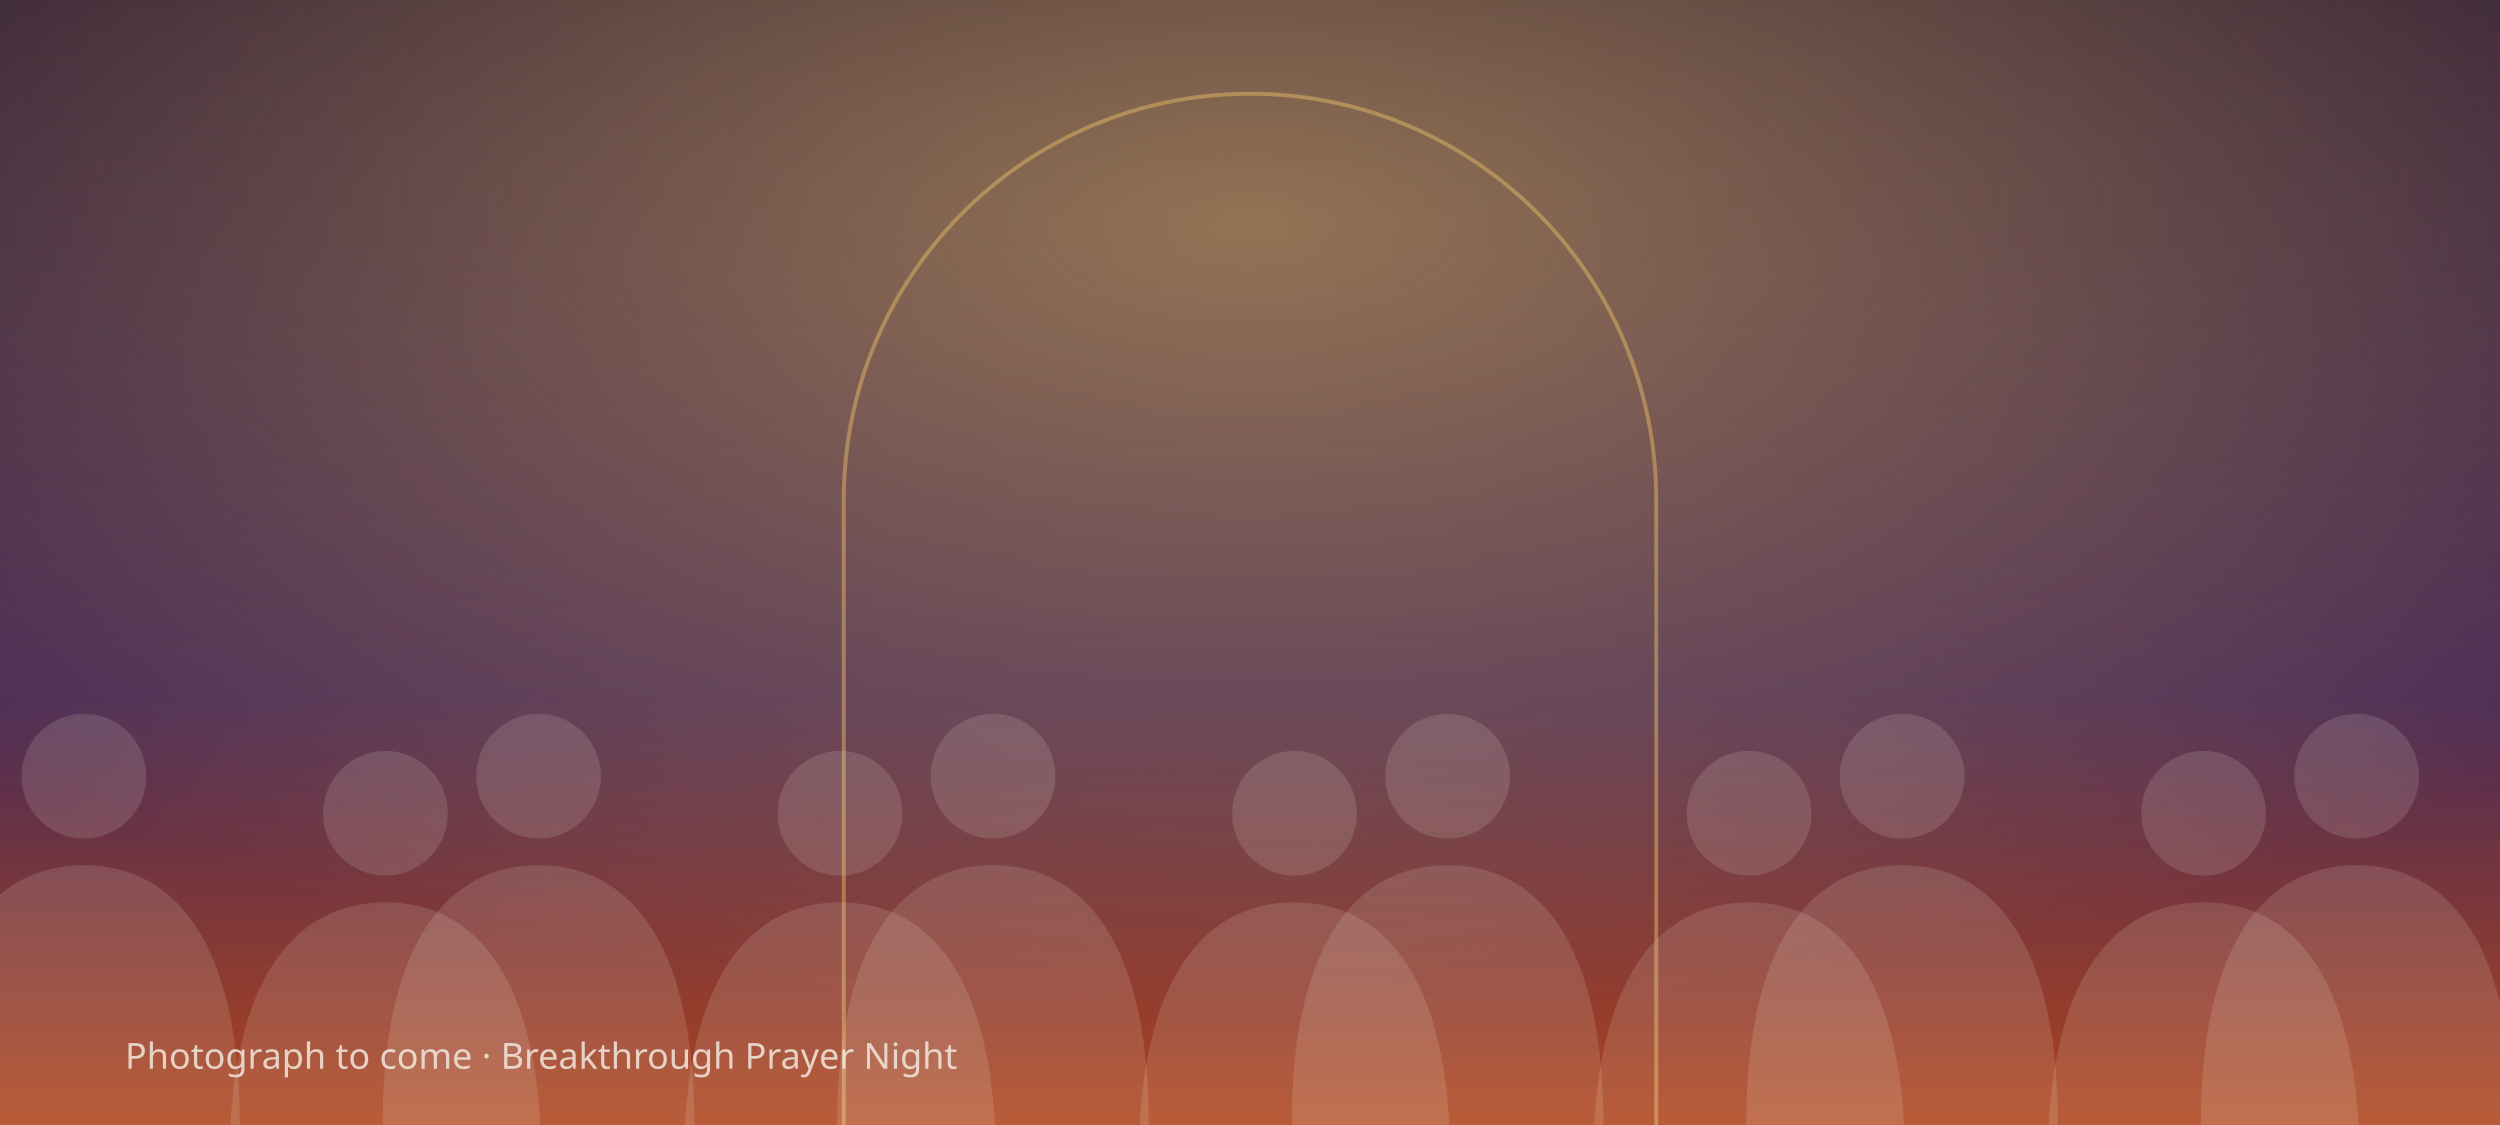
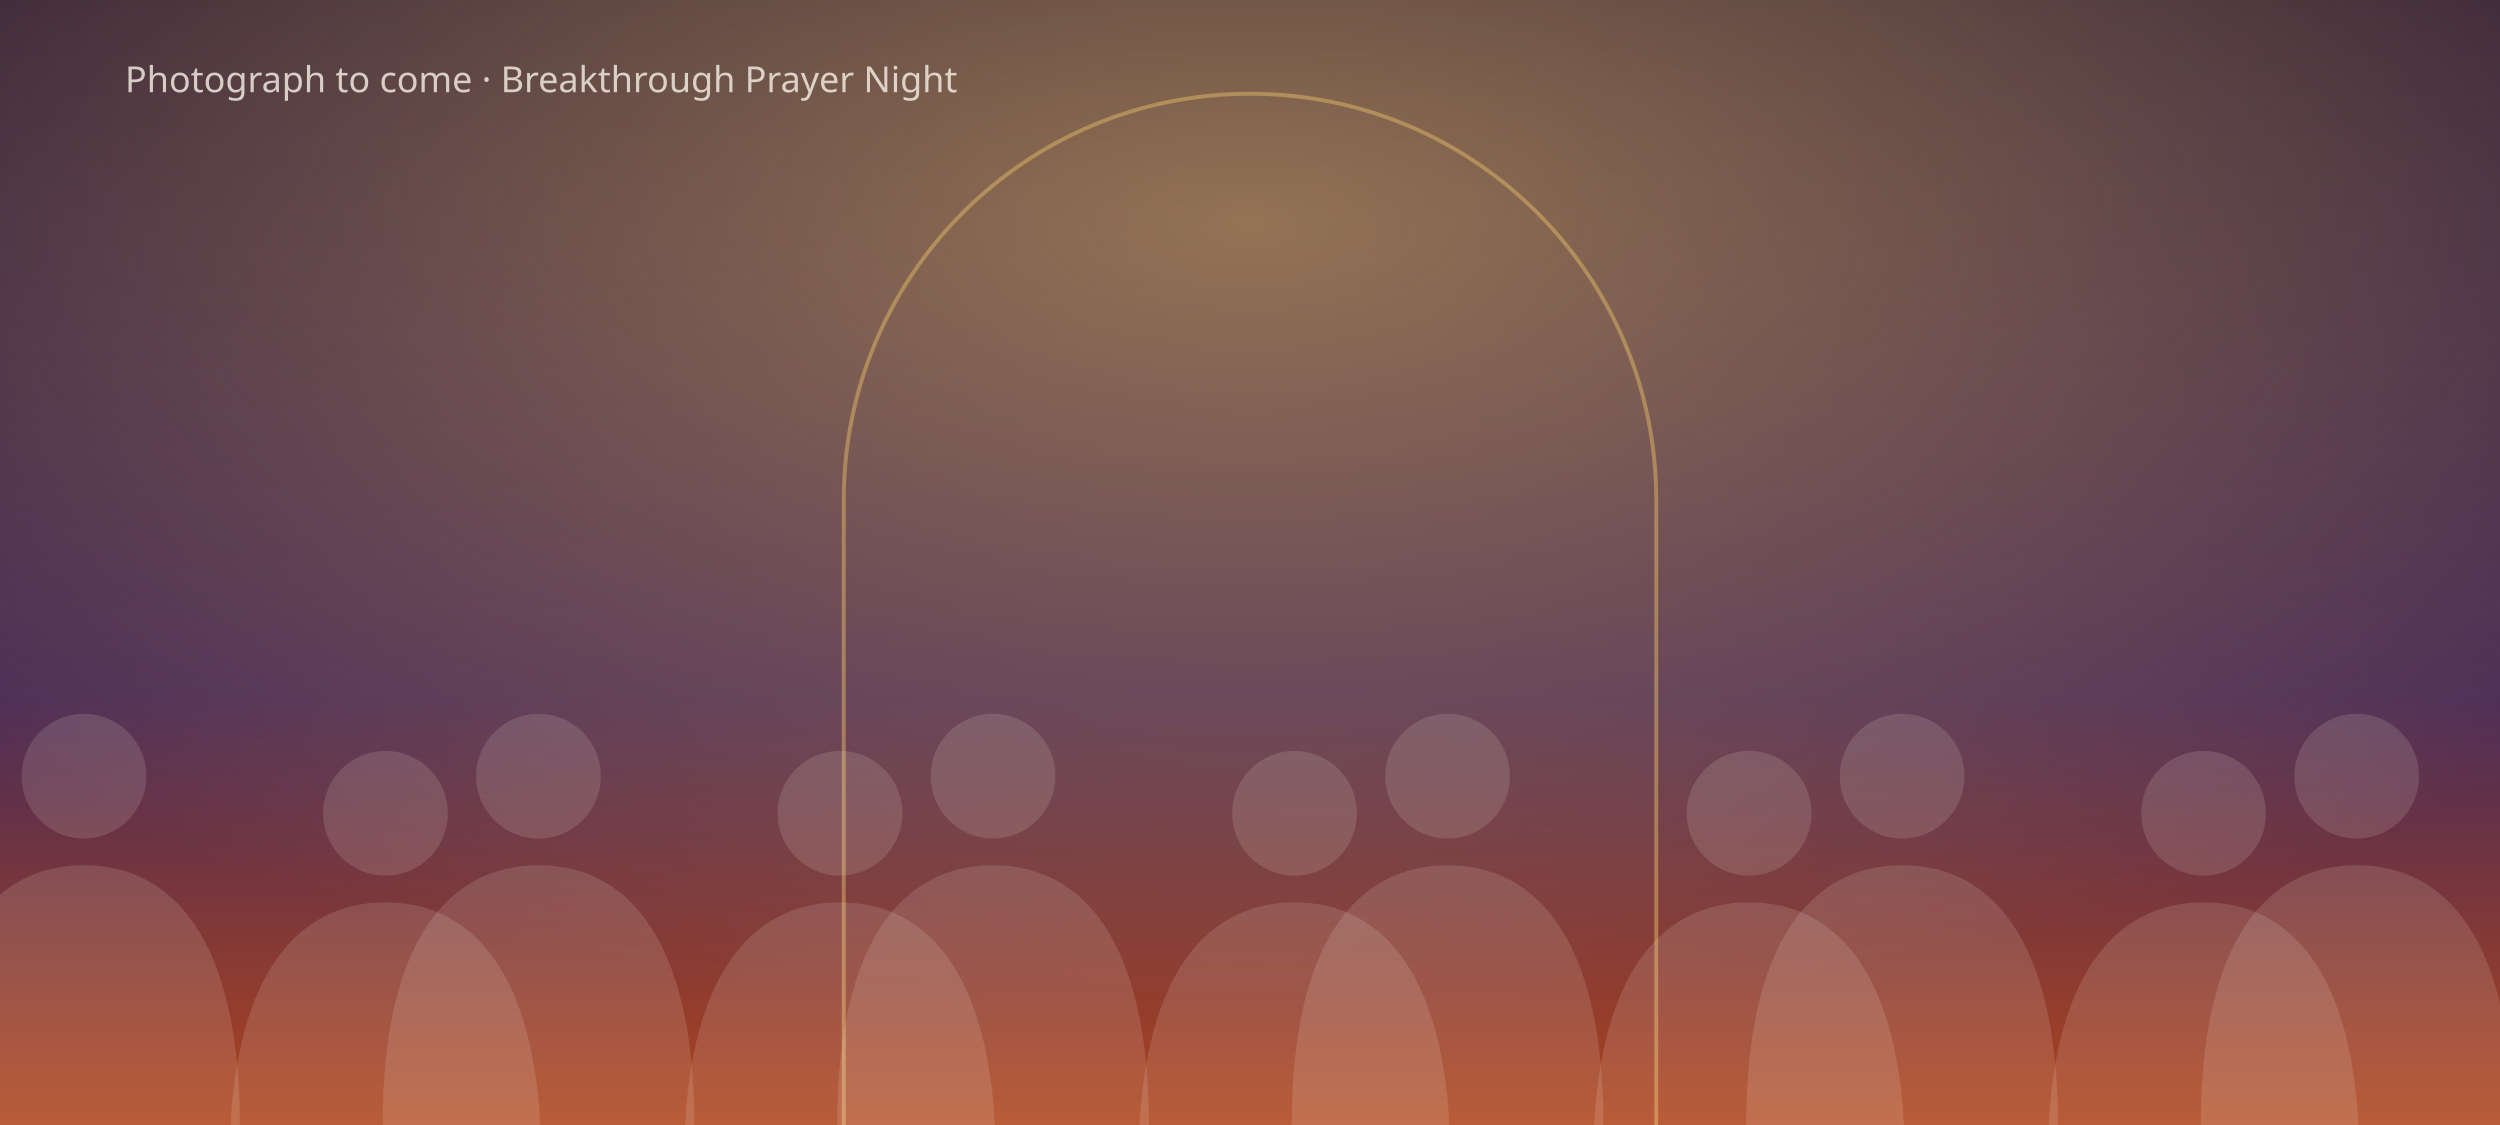
<svg xmlns="http://www.w3.org/2000/svg" viewBox="0 0 1600 720" width="1600" height="720">
  <defs>
    <linearGradient id="g" x1="0" y1="0" x2="0" y2="1">
      <stop offset="0" stop-color="#2a1934" />
      <stop offset=".62" stop-color="#4a2b57" />
      <stop offset="1" stop-color="#b0441c" />
    </linearGradient>
    <radialGradient id="l" cx="0.5" cy="0.2" r=".7">
      <stop offset="0" stop-color="#e2b866" stop-opacity=".55" />
      <stop offset="1" stop-color="#e2b866" stop-opacity="0" />
    </radialGradient>
  </defs>
  <rect width="1600" height="720" fill="url(#g)" />
  <rect width="1600" height="720" fill="url(#l)" />
  <path d="M540.0 720 V320.0 A260.0 260.0 0 0 1 1060.0 320.0 V720" fill="none" stroke="#e2b866" stroke-width="2.5" stroke-opacity="0.5" />
  <g fill="#f4ece2" fill-opacity="0.14">
    <circle cx="53.727" cy="496.75" r="39.9" />
    <path d="M-46.023 720 C-46.023 601.25 -3.273 553.75 53.727 553.75 C110.727 553.75 153.477 601.25 153.477 720 Z" />
  </g>
  <g fill="#f4ece2" fill-opacity="0.14">
    <circle cx="246.682" cy="520.5" r="39.9" />
    <path d="M146.932 743.75 C146.932 625.0 189.682 577.5 246.682 577.5 C303.682 577.5 346.432 625.0 346.432 743.75 Z" />
  </g>
  <g fill="#f4ece2" fill-opacity="0.14">
    <circle cx="344.636" cy="496.75" r="39.9" />
    <path d="M244.886 720 C244.886 601.25 287.636 553.75 344.636 553.75 C401.636 553.75 444.386 601.25 444.386 720 Z" />
  </g>
  <g fill="#f4ece2" fill-opacity="0.14">
    <circle cx="537.591" cy="520.5" r="39.9" />
    <path d="M437.841 743.75 C437.841 625.0 480.591 577.5 537.591 577.5 C594.591 577.5 637.341 625.0 637.341 743.75 Z" />
  </g>
  <g fill="#f4ece2" fill-opacity="0.14">
    <circle cx="635.545" cy="496.75" r="39.9" />
    <path d="M535.795 720 C535.795 601.25 578.545 553.75 635.545 553.75 C692.545 553.75 735.295 601.25 735.295 720 Z" />
  </g>
  <g fill="#f4ece2" fill-opacity="0.14">
    <circle cx="828.5" cy="520.5" r="39.9" />
    <path d="M728.75 743.75 C728.75 625.0 771.5 577.5 828.5 577.5 C885.5 577.5 928.25 625.0 928.25 743.75 Z" />
  </g>
  <g fill="#f4ece2" fill-opacity="0.14">
    <circle cx="926.455" cy="496.75" r="39.9" />
    <path d="M826.705 720 C826.705 601.25 869.455 553.75 926.455 553.75 C983.455 553.75 1026.205 601.25 1026.205 720 Z" />
  </g>
  <g fill="#f4ece2" fill-opacity="0.14">
    <circle cx="1119.409" cy="520.5" r="39.9" />
    <path d="M1019.659 743.75 C1019.659 625.0 1062.409 577.5 1119.409 577.5 C1176.409 577.5 1219.159 625.0 1219.159 743.75 Z" />
  </g>
  <g fill="#f4ece2" fill-opacity="0.14">
    <circle cx="1217.364" cy="496.75" r="39.9" />
    <path d="M1117.614 720 C1117.614 601.25 1160.364 553.75 1217.364 553.75 C1274.364 553.75 1317.114 601.25 1317.114 720 Z" />
  </g>
  <g fill="#f4ece2" fill-opacity="0.14">
    <circle cx="1410.318" cy="520.5" r="39.9" />
    <path d="M1310.568 743.75 C1310.568 625.0 1353.318 577.5 1410.318 577.5 C1467.318 577.5 1510.068 625.0 1510.068 743.75 Z" />
  </g>
  <g fill="#f4ece2" fill-opacity="0.14">
    <circle cx="1508.273" cy="496.75" r="39.9" />
    <path d="M1408.523 720 C1408.523 601.25 1451.273 553.75 1508.273 553.75 C1565.273 553.75 1608.023 601.25 1608.023 720 Z" />
  </g>
-   <text x="80" y="684" font-family="system-ui, sans-serif" font-size="23" fill="#f4ece2" fill-opacity=".82">Photograph to come · Breakthrough Prayer Night</text>
+   <text x="80" y="59" font-family="system-ui, sans-serif" font-size="23" fill="#f4ece2" fill-opacity=".82">Photograph to come · Breakthrough Prayer Night</text>
</svg>
